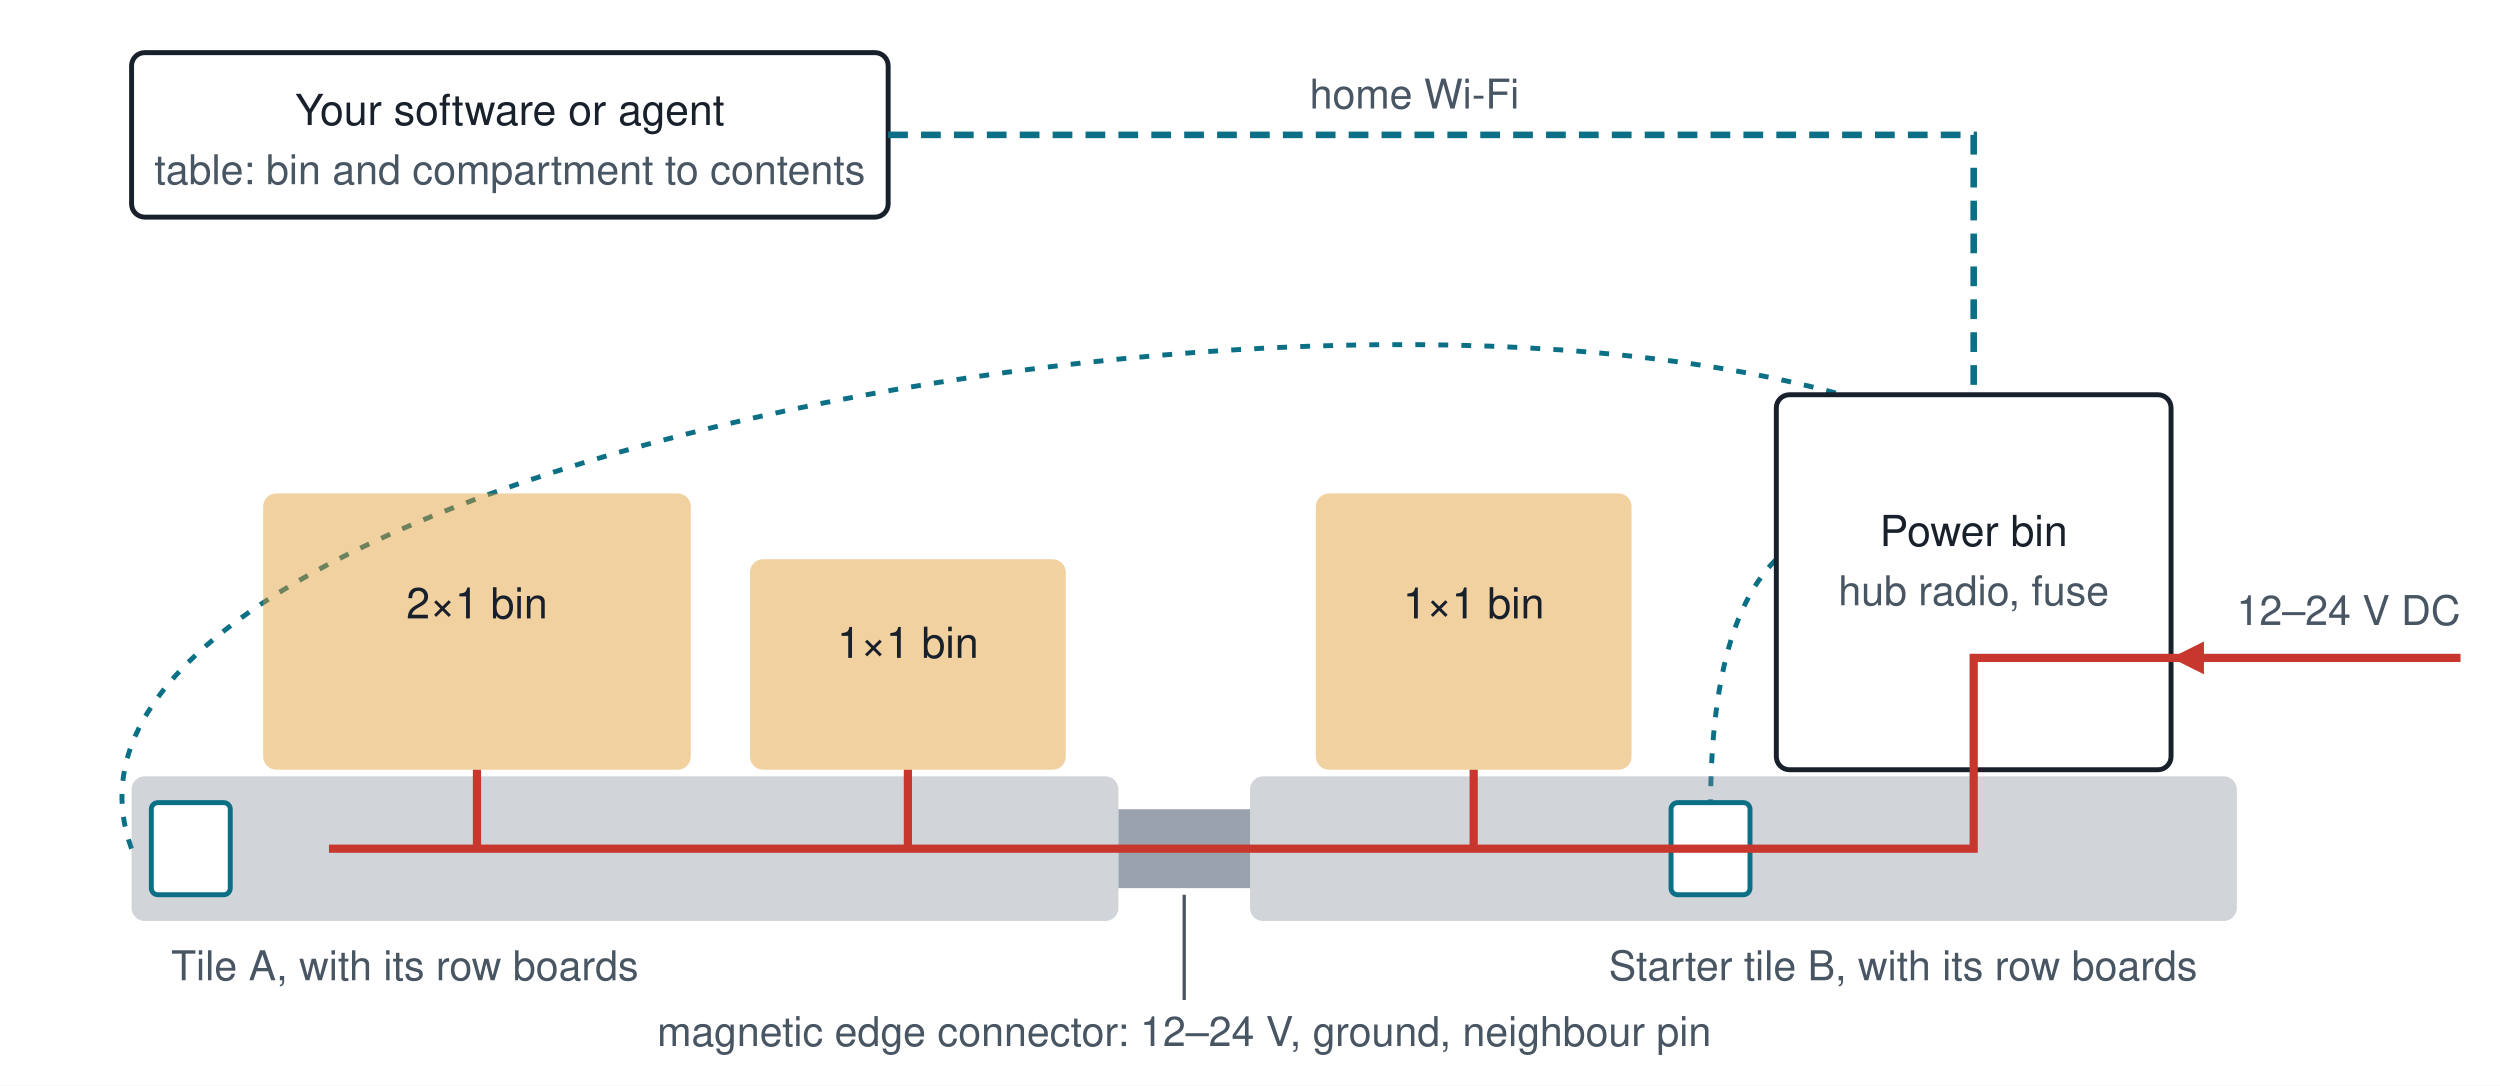
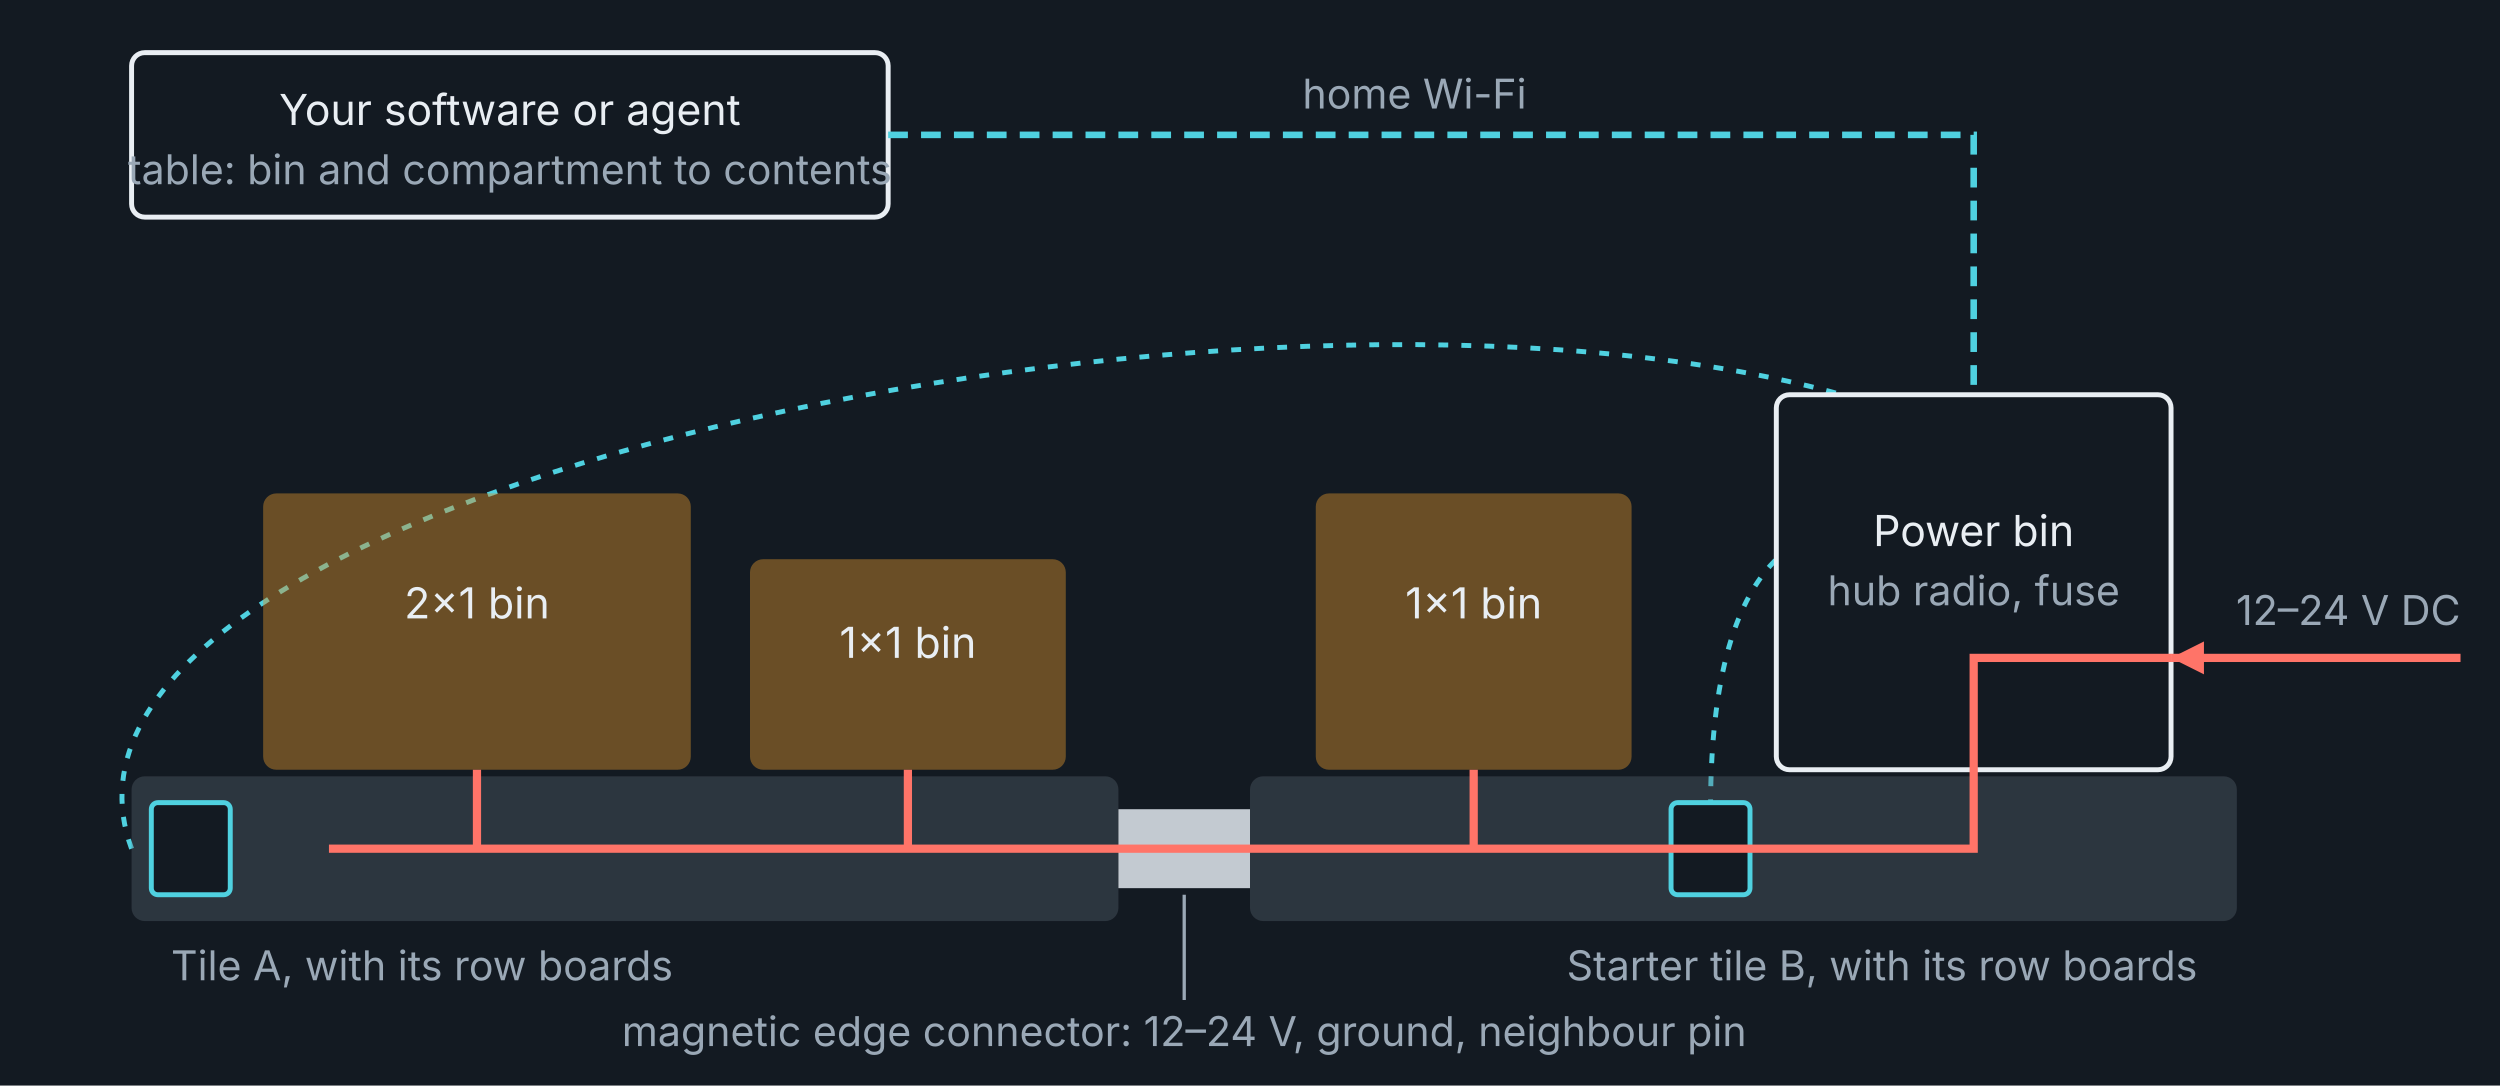
<svg xmlns="http://www.w3.org/2000/svg" viewBox="0 0 760 330" width="760" height="330" role="img" aria-label="System diagram: a 12 to 24 volt supply feeds the power bin on starter tile B, power runs through an edge connector into tile A and up into every bin, and each tile talks to the power bin by radio">
-   <style>text{font-family:"Segoe UI",system-ui,-apple-system,Helvetica,Arial,sans-serif;font-size:13px;fill:#17202b}.small{font-size:12.5px;fill:#485563}.lead{stroke:#485563;stroke-width:1;fill:none}</style>
-   <rect x="0" y="0" width="760" height="330" fill="#ffffff" />
-   <rect x="40" y="16" width="230" height="50" rx="4" fill="none" stroke="#17202b" stroke-width="1.5" />
+   <style>text{font-family:"Inter","Segoe UI",system-ui,-apple-system,Helvetica,Arial,sans-serif;font-size:13px;fill:#e9eef3}.small{font-size:12.5px;fill:#9aa8b6}.lead{stroke:#9aa8b6;stroke-width:1;fill:none}</style>
+   <rect x="0" y="0" width="760" height="330" fill="#131a22" />
+   <rect x="40" y="16" width="230" height="50" rx="4" fill="none" stroke="#e9eef3" stroke-width="1.5" />
  <text x="155" y="38" text-anchor="middle">Your software or agent</text>
  <text x="155" y="56" text-anchor="middle" class="small">table: bin and compartment to contents</text>
-   <path d="M270 41 H600 V120" fill="none" stroke="#0b6f85" stroke-width="2" stroke-dasharray="6 4" />
+   <path d="M270 41 H600 V120" fill="none" stroke="#4fd1e0" stroke-width="2" stroke-dasharray="6 4" />
  <text x="430" y="33" text-anchor="middle" class="small">home Wi-Fi</text>
-   <g fill="none" stroke="#0b6f85" stroke-width="1.5" stroke-dasharray="3 4">
+   <g fill="none" stroke="#4fd1e0" stroke-width="1.5" stroke-dasharray="3 4">
    <path d="M40 258 C0 150, 380 70, 560 120" />
    <path d="M520 246 C520 200, 530 180, 540 170" />
  </g>
-   <rect x="40" y="236" width="300" height="44" rx="4" fill="#7b8794" opacity=".35" />
-   <rect x="380" y="236" width="300" height="44" rx="4" fill="#7b8794" opacity=".35" />
-   <rect x="46" y="244" width="24" height="28" rx="2" fill="#ffffff" stroke="#0b6f85" stroke-width="1.5" />
-   <rect x="508" y="244" width="24" height="28" rx="2" fill="#ffffff" stroke="#0b6f85" stroke-width="1.5" />
+   <rect x="40" y="236" width="300" height="44" rx="4" fill="#5d6975" opacity=".35" />
+   <rect x="380" y="236" width="300" height="44" rx="4" fill="#5d6975" opacity=".35" />
+   <rect x="46" y="244" width="24" height="28" rx="2" fill="#131a22" stroke="#4fd1e0" stroke-width="1.5" />
+   <rect x="508" y="244" width="24" height="28" rx="2" fill="#131a22" stroke="#4fd1e0" stroke-width="1.5" />
  <text x="52" y="298" class="small">Tile A, with its row boards</text>
  <text x="668" y="298" text-anchor="end" class="small">Starter tile B, with its row boards</text>
-   <rect x="340" y="246" width="40" height="24" fill="#9aa3ad" />
+   <rect x="340" y="246" width="40" height="24" fill="#c3cad1" />
  <text x="360" y="318" text-anchor="middle" class="small">magnetic edge connector: 12–24 V, ground, neighbour pin</text>
  <path class="lead" d="M360 272 V304" />
-   <g fill="#e39a2d" opacity=".45">
+   <g fill="#d48f2a" opacity=".45">
    <rect x="80" y="150" width="130" height="84" rx="4" />
    <rect x="228" y="170" width="96" height="64" rx="4" />
    <rect x="400" y="150" width="96" height="84" rx="4" />
  </g>
-   <rect x="540" y="120" width="120" height="114" rx="4" fill="none" stroke="#17202b" stroke-width="1.5" />
+   <rect x="540" y="120" width="120" height="114" rx="4" fill="none" stroke="#e9eef3" stroke-width="1.5" />
  <text x="145" y="188" text-anchor="middle">2×1 bin</text>
  <text x="276" y="200" text-anchor="middle">1×1 bin</text>
  <text x="448" y="188" text-anchor="middle">1×1 bin</text>
  <text x="600" y="166" text-anchor="middle">Power bin</text>
  <text x="600" y="184" text-anchor="middle" class="small">hub radio, fuse</text>
-   <path d="M748 200 H660" fill="none" stroke="#c8372d" stroke-width="2.5" />
-   <path d="M660 200 l10 -5 v10 z" fill="#c8372d" />
+   <path d="M748 200 H660" fill="none" stroke="#ff7468" stroke-width="2.5" />
+   <path d="M660 200 l10 -5 v10 z" fill="#ff7468" />
  <text x="748" y="190" text-anchor="end" class="small">12–24 V DC</text>
-   <g fill="none" stroke="#c8372d" stroke-width="2.5">
+   <g fill="none" stroke="#ff7468" stroke-width="2.5">
    <path d="M660 200 H600 V258 H100" />
    <path d="M145 258 V234" />
    <path d="M276 258 V234" />
    <path d="M448 258 V234" />
  </g>
</svg>
